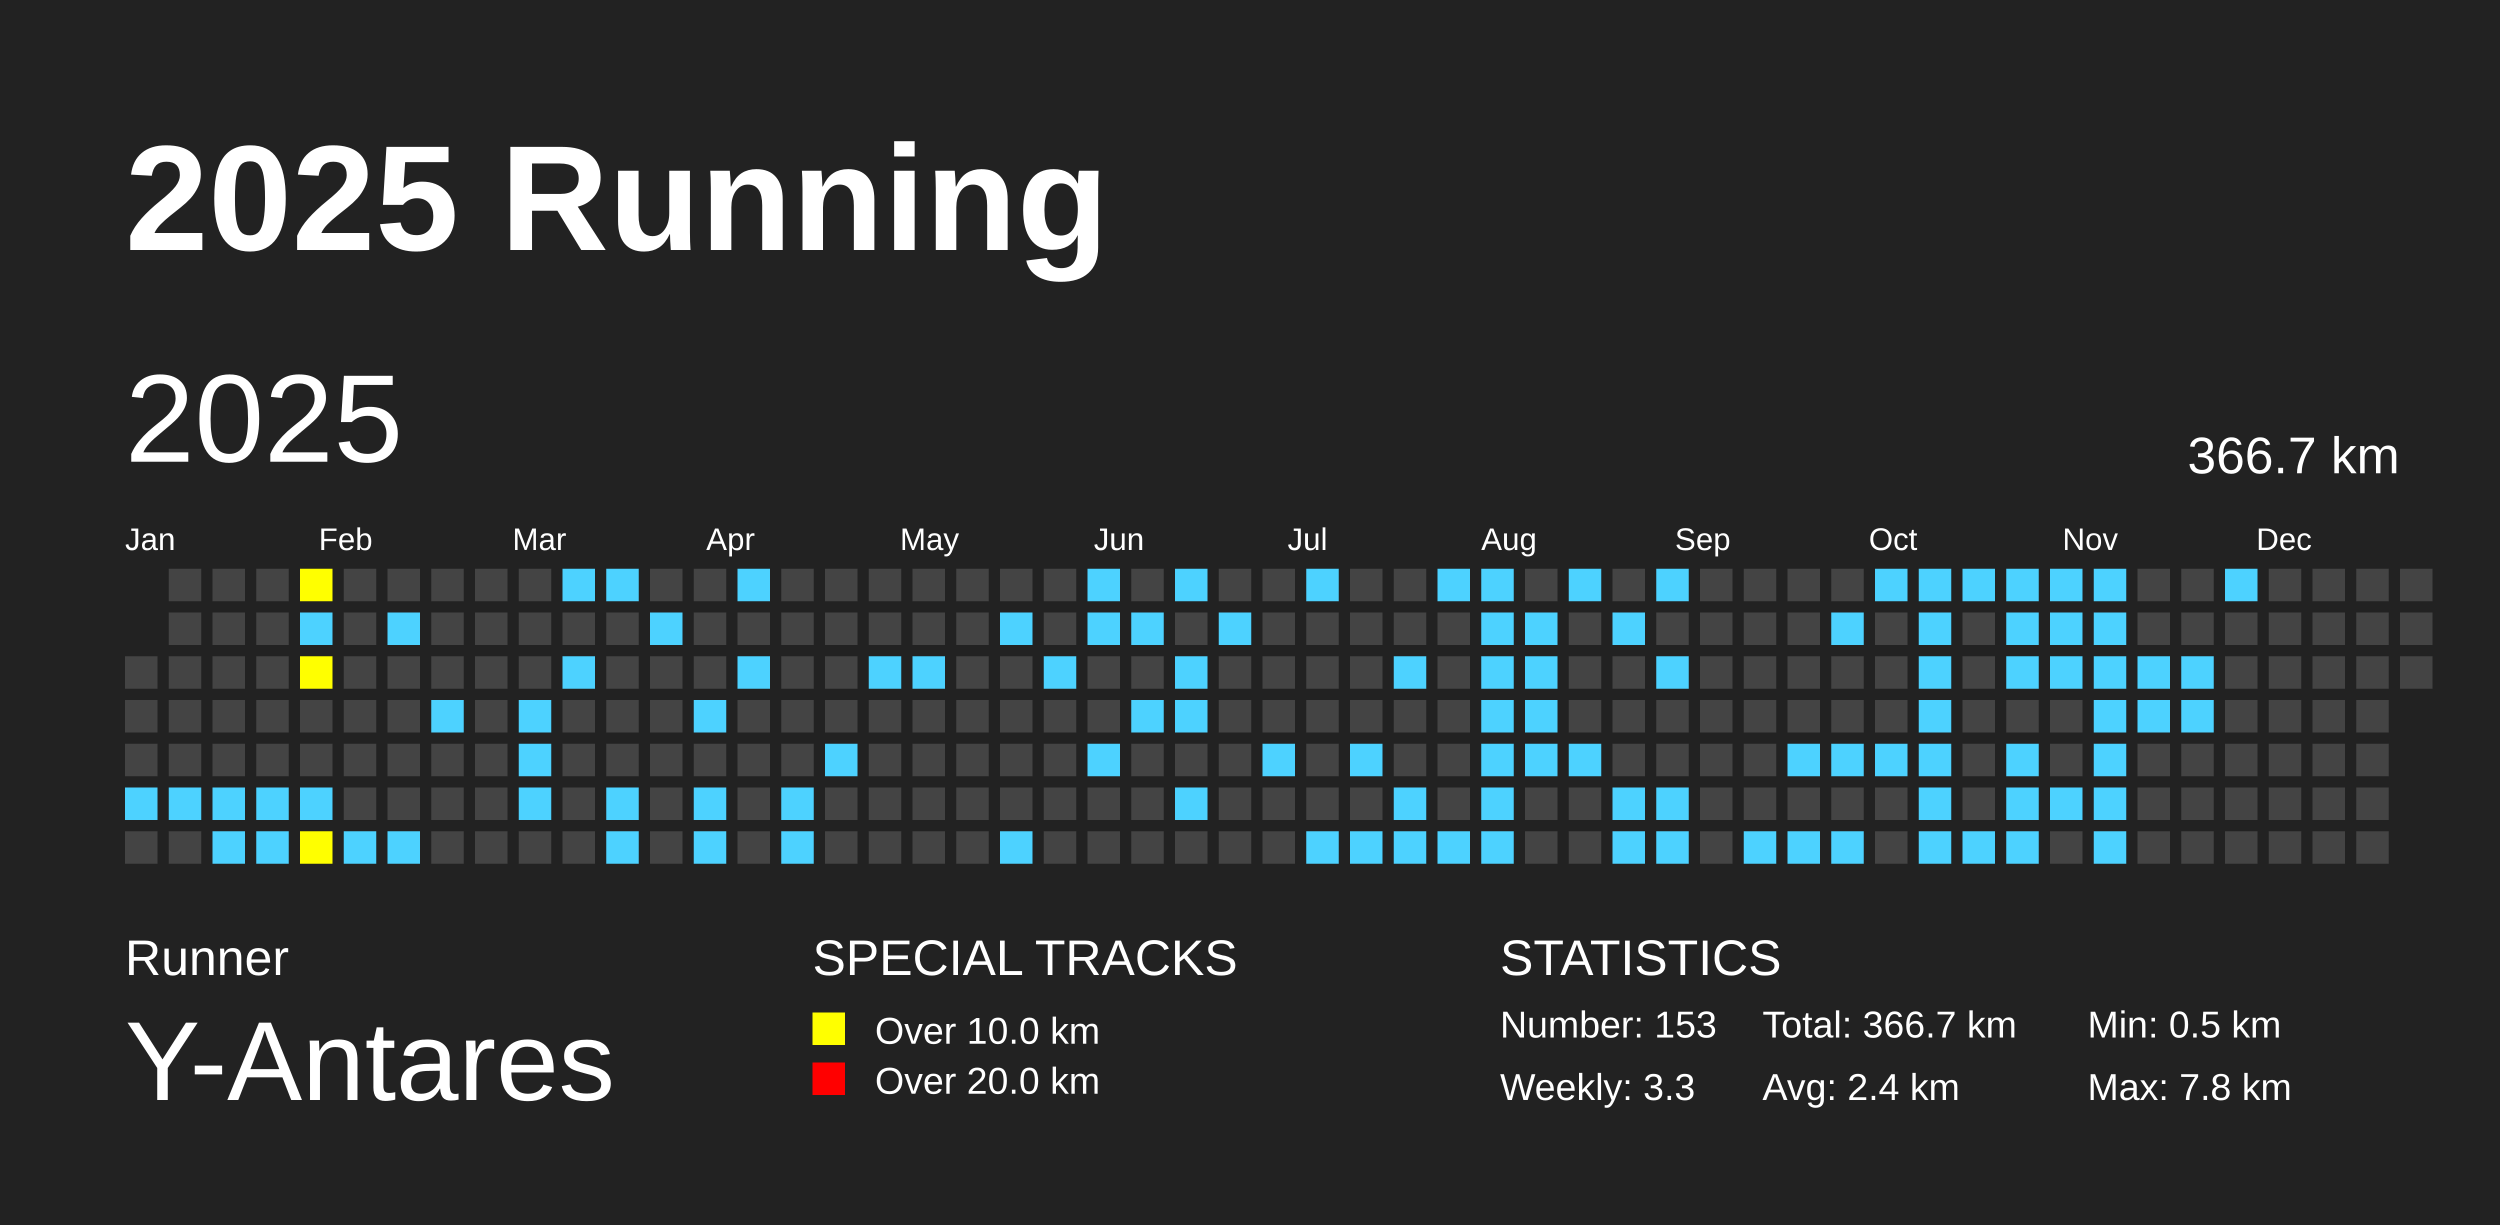
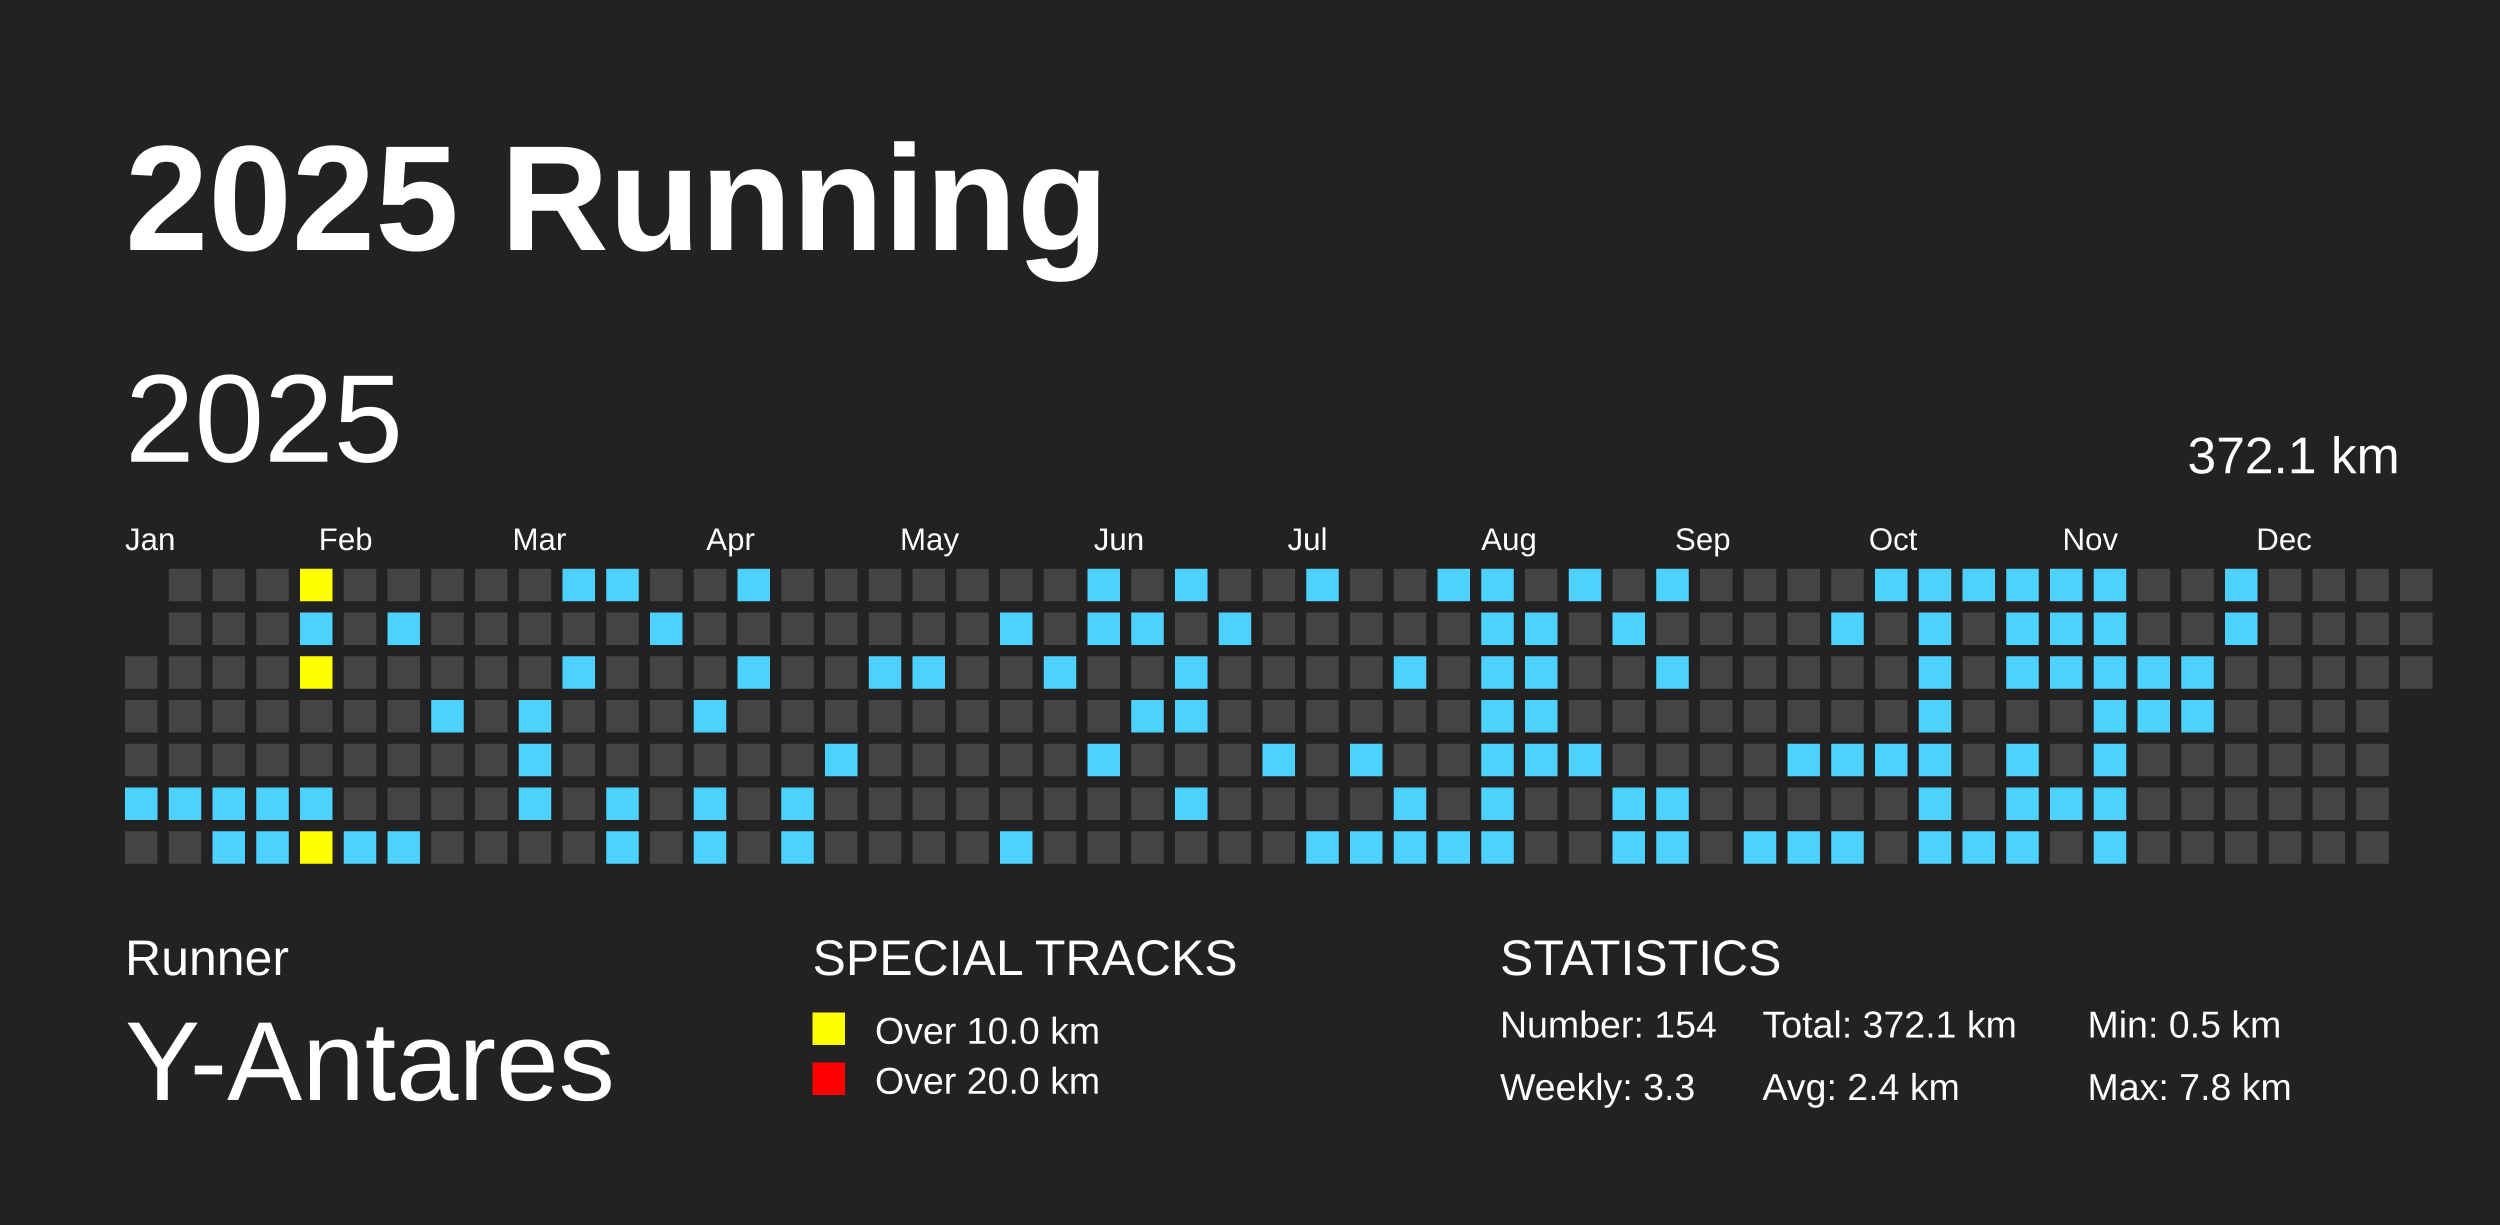
<svg xmlns="http://www.w3.org/2000/svg" baseProfile="full" height="98mm" version="1.1" viewBox="0,0,200,98" width="200mm">
  <defs />
  <rect fill="#222222" height="98" width="200" x="0" y="0" />
  <text fill="#FFFFFF" style="font-size:12px; font-family:Arial; font-weight:bold;" x="10" y="20">2025 Running</text>
  <text fill="#FFFFFF" style="font-size:4px; font-family:Arial" x="10" y="78">Runner</text>
  <text fill="#FFFFFF" style="font-size:9px; font-family:Arial" x="10" y="88">Y-Antares</text>
  <text fill="#FFFFFF" style="font-size:4px; font-family:Arial" x="65" y="78">SPECIAL TRACKS</text>
  <rect fill="yellow" height="2.6" width="2.6" x="65" y="81" />
  <text fill="#FFFFFF" style="font-size:3px; font-family:Arial" x="70" y="83.5">Over 10.0 km</text>
  <rect fill="red" height="2.6" width="2.6" x="65" y="85" />
  <text fill="#FFFFFF" style="font-size:3px; font-family:Arial" x="70" y="87.5">Over 20.0 km</text>
  <text fill="#FFFFFF" style="font-size:4px; font-family:Arial" x="120" y="78">STATISTICS</text>
-   <text fill="#FFFFFF" style="font-size:3px; font-family:Arial" x="120" y="83">Number: 153</text>
+   <text fill="#FFFFFF" style="font-size:3px; font-family:Arial" x="120" y="83">Number: 154</text>
  <text fill="#FFFFFF" style="font-size:3px; font-family:Arial" x="120" y="88">Weekly: 3.3</text>
-   <text fill="#FFFFFF" style="font-size:3px; font-family:Arial" x="141" y="83">Total: 366.7 km</text>
+   <text fill="#FFFFFF" style="font-size:3px; font-family:Arial" x="141" y="83">Total: 372.1 km</text>
  <text fill="#FFFFFF" style="font-size:3px; font-family:Arial" x="141" y="88">Avg: 2.4 km</text>
  <text fill="#FFFFFF" style="font-size:3px; font-family:Arial" x="167" y="83">Min: 0.5 km</text>
  <text fill="#FFFFFF" style="font-size:3px; font-family:Arial" x="167" y="88">Max: 7.8 km</text>
  <text dominant-baseline="hanging" fill="#FFFFFF" style="font-size:10.0px; font-family:Arial;" x="10" y="30">2025</text>
-   <text dominant-baseline="hanging" fill="#FFFFFF" style="font-size:4.125px; font-family:Arial;" x="175" y="35">366.7 km</text>
+   <text dominant-baseline="hanging" fill="#FFFFFF" style="font-size:4.125px; font-family:Arial;" x="175" y="35">372.1 km</text>
  <text fill="#FFFFFF" style="font-size:2.5px; font-family:Arial" x="10.0" y="44">Jan</text>
  <text fill="#FFFFFF" style="font-size:2.5px; font-family:Arial" x="25.5" y="44">Feb</text>
  <text fill="#FFFFFF" style="font-size:2.5px; font-family:Arial" x="41.0" y="44">Mar</text>
  <text fill="#FFFFFF" style="font-size:2.5px; font-family:Arial" x="56.5" y="44">Apr</text>
  <text fill="#FFFFFF" style="font-size:2.5px; font-family:Arial" x="72.0" y="44">May</text>
  <text fill="#FFFFFF" style="font-size:2.5px; font-family:Arial" x="87.5" y="44">Jun</text>
  <text fill="#FFFFFF" style="font-size:2.5px; font-family:Arial" x="103.0" y="44">Jul</text>
  <text fill="#FFFFFF" style="font-size:2.5px; font-family:Arial" x="118.5" y="44">Aug</text>
  <text fill="#FFFFFF" style="font-size:2.5px; font-family:Arial" x="134.0" y="44">Sep</text>
  <text fill="#FFFFFF" style="font-size:2.5px; font-family:Arial" x="149.5" y="44">Oct</text>
  <text fill="#FFFFFF" style="font-size:2.5px; font-family:Arial" x="165.0" y="44">Nov</text>
  <text fill="#FFFFFF" style="font-size:2.5px; font-family:Arial" x="180.5" y="44">Dec</text>
  <rect fill="#444444" height="2.6" width="2.6" x="10.0" y="52.5" />
  <rect fill="#444444" height="2.6" width="2.6" x="10.0" y="56.0" />
  <rect fill="#444444" height="2.6" width="2.6" x="10.0" y="59.5" />
  <rect fill="#4DD2FF" height="2.6" width="2.6" x="10.0" y="63.0" />
  <rect fill="#444444" height="2.6" width="2.6" x="10.0" y="66.5" />
  <rect fill="#444444" height="2.6" width="2.6" x="13.5" y="45.5" />
  <rect fill="#444444" height="2.6" width="2.6" x="13.5" y="49.0" />
  <rect fill="#444444" height="2.6" width="2.6" x="13.5" y="52.5" />
  <rect fill="#444444" height="2.6" width="2.6" x="13.5" y="56.0" />
  <rect fill="#444444" height="2.6" width="2.6" x="13.5" y="59.5" />
  <rect fill="#4DD2FF" height="2.6" width="2.6" x="13.5" y="63.0" />
  <rect fill="#444444" height="2.6" width="2.6" x="13.5" y="66.5" />
  <rect fill="#444444" height="2.6" width="2.6" x="17.0" y="45.5" />
  <rect fill="#444444" height="2.6" width="2.6" x="17.0" y="49.0" />
  <rect fill="#444444" height="2.6" width="2.6" x="17.0" y="52.5" />
  <rect fill="#444444" height="2.6" width="2.6" x="17.0" y="56.0" />
  <rect fill="#444444" height="2.6" width="2.6" x="17.0" y="59.5" />
  <rect fill="#4DD2FF" height="2.6" width="2.6" x="17.0" y="63.0" />
  <rect fill="#4DD2FF" height="2.6" width="2.6" x="17.0" y="66.5" />
  <rect fill="#444444" height="2.6" width="2.6" x="20.5" y="45.5" />
  <rect fill="#444444" height="2.6" width="2.6" x="20.5" y="49.0" />
  <rect fill="#444444" height="2.6" width="2.6" x="20.5" y="52.5" />
  <rect fill="#444444" height="2.6" width="2.6" x="20.5" y="56.0" />
  <rect fill="#444444" height="2.6" width="2.6" x="20.5" y="59.5" />
  <rect fill="#4DD2FF" height="2.6" width="2.6" x="20.5" y="63.0" />
  <rect fill="#4DD2FF" height="2.6" width="2.6" x="20.5" y="66.5" />
  <rect fill="yellow" height="2.6" width="2.6" x="24.0" y="45.5" />
  <rect fill="#4DD2FF" height="2.6" width="2.6" x="24.0" y="49.0" />
  <rect fill="yellow" height="2.6" width="2.6" x="24.0" y="52.5" />
  <rect fill="#444444" height="2.6" width="2.6" x="24.0" y="56.0" />
  <rect fill="#444444" height="2.6" width="2.6" x="24.0" y="59.5" />
  <rect fill="#4DD2FF" height="2.6" width="2.6" x="24.0" y="63.0" />
  <rect fill="yellow" height="2.6" width="2.6" x="24.0" y="66.5" />
  <rect fill="#444444" height="2.6" width="2.6" x="27.5" y="45.5" />
  <rect fill="#444444" height="2.6" width="2.6" x="27.5" y="49.0" />
  <rect fill="#444444" height="2.6" width="2.6" x="27.5" y="52.5" />
  <rect fill="#444444" height="2.6" width="2.6" x="27.5" y="56.0" />
  <rect fill="#444444" height="2.6" width="2.6" x="27.5" y="59.5" />
  <rect fill="#444444" height="2.6" width="2.6" x="27.5" y="63.0" />
  <rect fill="#4DD2FF" height="2.6" width="2.6" x="27.5" y="66.5" />
  <rect fill="#444444" height="2.6" width="2.6" x="31.0" y="45.5" />
  <rect fill="#4DD2FF" height="2.6" width="2.6" x="31.0" y="49.0" />
  <rect fill="#444444" height="2.6" width="2.6" x="31.0" y="52.5" />
  <rect fill="#444444" height="2.6" width="2.6" x="31.0" y="56.0" />
  <rect fill="#444444" height="2.6" width="2.6" x="31.0" y="59.5" />
  <rect fill="#444444" height="2.6" width="2.6" x="31.0" y="63.0" />
  <rect fill="#4DD2FF" height="2.6" width="2.6" x="31.0" y="66.5" />
  <rect fill="#444444" height="2.6" width="2.6" x="34.5" y="45.5" />
  <rect fill="#444444" height="2.6" width="2.6" x="34.5" y="49.0" />
  <rect fill="#444444" height="2.6" width="2.6" x="34.5" y="52.5" />
  <rect fill="#4DD2FF" height="2.6" width="2.6" x="34.5" y="56.0" />
  <rect fill="#444444" height="2.6" width="2.6" x="34.5" y="59.5" />
  <rect fill="#444444" height="2.6" width="2.6" x="34.5" y="63.0" />
  <rect fill="#444444" height="2.6" width="2.6" x="34.5" y="66.5" />
  <rect fill="#444444" height="2.6" width="2.6" x="38.0" y="45.5" />
  <rect fill="#444444" height="2.6" width="2.6" x="38.0" y="49.0" />
  <rect fill="#444444" height="2.6" width="2.6" x="38.0" y="52.5" />
  <rect fill="#444444" height="2.6" width="2.6" x="38.0" y="56.0" />
  <rect fill="#444444" height="2.6" width="2.6" x="38.0" y="59.5" />
  <rect fill="#444444" height="2.6" width="2.6" x="38.0" y="63.0" />
  <rect fill="#444444" height="2.6" width="2.6" x="38.0" y="66.5" />
  <rect fill="#444444" height="2.6" width="2.6" x="41.5" y="45.5" />
  <rect fill="#444444" height="2.6" width="2.6" x="41.5" y="49.0" />
  <rect fill="#444444" height="2.6" width="2.6" x="41.5" y="52.5" />
  <rect fill="#4DD2FF" height="2.6" width="2.6" x="41.5" y="56.0" />
  <rect fill="#4DD2FF" height="2.6" width="2.6" x="41.5" y="59.5" />
  <rect fill="#4DD2FF" height="2.6" width="2.6" x="41.5" y="63.0" />
  <rect fill="#444444" height="2.6" width="2.6" x="41.5" y="66.5" />
  <rect fill="#4DD2FF" height="2.6" width="2.6" x="45.0" y="45.5" />
  <rect fill="#444444" height="2.6" width="2.6" x="45.0" y="49.0" />
  <rect fill="#4DD2FF" height="2.6" width="2.6" x="45.0" y="52.5" />
  <rect fill="#444444" height="2.6" width="2.6" x="45.0" y="56.0" />
  <rect fill="#444444" height="2.6" width="2.6" x="45.0" y="59.5" />
  <rect fill="#444444" height="2.6" width="2.6" x="45.0" y="63.0" />
  <rect fill="#444444" height="2.6" width="2.6" x="45.0" y="66.5" />
  <rect fill="#4DD2FF" height="2.6" width="2.6" x="48.5" y="45.5" />
  <rect fill="#444444" height="2.6" width="2.6" x="48.5" y="49.0" />
  <rect fill="#444444" height="2.6" width="2.6" x="48.5" y="52.5" />
  <rect fill="#444444" height="2.6" width="2.6" x="48.5" y="56.0" />
  <rect fill="#444444" height="2.6" width="2.6" x="48.5" y="59.5" />
  <rect fill="#4DD2FF" height="2.6" width="2.6" x="48.5" y="63.0" />
  <rect fill="#4DD2FF" height="2.6" width="2.6" x="48.5" y="66.5" />
  <rect fill="#444444" height="2.6" width="2.6" x="52.0" y="45.5" />
  <rect fill="#4DD2FF" height="2.6" width="2.6" x="52.0" y="49.0" />
  <rect fill="#444444" height="2.6" width="2.6" x="52.0" y="52.5" />
  <rect fill="#444444" height="2.6" width="2.6" x="52.0" y="56.0" />
  <rect fill="#444444" height="2.6" width="2.6" x="52.0" y="59.5" />
  <rect fill="#444444" height="2.6" width="2.6" x="52.0" y="63.0" />
  <rect fill="#444444" height="2.6" width="2.6" x="52.0" y="66.5" />
  <rect fill="#444444" height="2.6" width="2.6" x="55.5" y="45.5" />
  <rect fill="#444444" height="2.6" width="2.6" x="55.5" y="49.0" />
  <rect fill="#444444" height="2.6" width="2.6" x="55.5" y="52.5" />
  <rect fill="#4DD2FF" height="2.6" width="2.6" x="55.5" y="56.0" />
  <rect fill="#444444" height="2.6" width="2.6" x="55.5" y="59.5" />
  <rect fill="#4DD2FF" height="2.6" width="2.6" x="55.5" y="63.0" />
  <rect fill="#4DD2FF" height="2.6" width="2.6" x="55.5" y="66.5" />
  <rect fill="#4DD2FF" height="2.6" width="2.6" x="59.0" y="45.5" />
  <rect fill="#444444" height="2.6" width="2.6" x="59.0" y="49.0" />
  <rect fill="#4DD2FF" height="2.6" width="2.6" x="59.0" y="52.5" />
  <rect fill="#444444" height="2.6" width="2.6" x="59.0" y="56.0" />
  <rect fill="#444444" height="2.6" width="2.6" x="59.0" y="59.5" />
  <rect fill="#444444" height="2.6" width="2.6" x="59.0" y="63.0" />
  <rect fill="#444444" height="2.6" width="2.6" x="59.0" y="66.5" />
  <rect fill="#444444" height="2.6" width="2.6" x="62.5" y="45.5" />
  <rect fill="#444444" height="2.6" width="2.6" x="62.5" y="49.0" />
  <rect fill="#444444" height="2.6" width="2.6" x="62.5" y="52.5" />
  <rect fill="#444444" height="2.6" width="2.6" x="62.5" y="56.0" />
  <rect fill="#444444" height="2.6" width="2.6" x="62.5" y="59.5" />
  <rect fill="#4DD2FF" height="2.6" width="2.6" x="62.5" y="63.0" />
  <rect fill="#4DD2FF" height="2.6" width="2.6" x="62.5" y="66.5" />
  <rect fill="#444444" height="2.6" width="2.6" x="66.0" y="45.5" />
  <rect fill="#444444" height="2.6" width="2.6" x="66.0" y="49.0" />
  <rect fill="#444444" height="2.6" width="2.6" x="66.0" y="52.5" />
  <rect fill="#444444" height="2.6" width="2.6" x="66.0" y="56.0" />
  <rect fill="#4DD2FF" height="2.6" width="2.6" x="66.0" y="59.5" />
  <rect fill="#444444" height="2.6" width="2.6" x="66.0" y="63.0" />
  <rect fill="#444444" height="2.6" width="2.6" x="66.0" y="66.5" />
  <rect fill="#444444" height="2.6" width="2.6" x="69.5" y="45.5" />
  <rect fill="#444444" height="2.6" width="2.6" x="69.5" y="49.0" />
  <rect fill="#4DD2FF" height="2.6" width="2.6" x="69.5" y="52.5" />
  <rect fill="#444444" height="2.6" width="2.6" x="69.5" y="56.0" />
  <rect fill="#444444" height="2.6" width="2.6" x="69.5" y="59.5" />
  <rect fill="#444444" height="2.6" width="2.6" x="69.5" y="63.0" />
  <rect fill="#444444" height="2.6" width="2.6" x="69.5" y="66.5" />
  <rect fill="#444444" height="2.6" width="2.6" x="73.0" y="45.5" />
  <rect fill="#444444" height="2.6" width="2.6" x="73.0" y="49.0" />
  <rect fill="#4DD2FF" height="2.6" width="2.6" x="73.0" y="52.5" />
  <rect fill="#444444" height="2.6" width="2.6" x="73.0" y="56.0" />
  <rect fill="#444444" height="2.6" width="2.6" x="73.0" y="59.5" />
  <rect fill="#444444" height="2.6" width="2.6" x="73.0" y="63.0" />
  <rect fill="#444444" height="2.6" width="2.6" x="73.0" y="66.5" />
  <rect fill="#444444" height="2.6" width="2.6" x="76.5" y="45.5" />
  <rect fill="#444444" height="2.6" width="2.6" x="76.5" y="49.0" />
  <rect fill="#444444" height="2.6" width="2.6" x="76.5" y="52.5" />
  <rect fill="#444444" height="2.6" width="2.6" x="76.5" y="56.0" />
  <rect fill="#444444" height="2.6" width="2.6" x="76.5" y="59.5" />
  <rect fill="#444444" height="2.6" width="2.6" x="76.5" y="63.0" />
  <rect fill="#444444" height="2.6" width="2.6" x="76.5" y="66.5" />
  <rect fill="#444444" height="2.6" width="2.6" x="80.0" y="45.5" />
  <rect fill="#4DD2FF" height="2.6" width="2.6" x="80.0" y="49.0" />
  <rect fill="#444444" height="2.6" width="2.6" x="80.0" y="52.5" />
  <rect fill="#444444" height="2.6" width="2.6" x="80.0" y="56.0" />
  <rect fill="#444444" height="2.6" width="2.6" x="80.0" y="59.5" />
  <rect fill="#444444" height="2.6" width="2.6" x="80.0" y="63.0" />
  <rect fill="#4DD2FF" height="2.6" width="2.6" x="80.0" y="66.5" />
  <rect fill="#444444" height="2.6" width="2.6" x="83.5" y="45.5" />
  <rect fill="#444444" height="2.6" width="2.6" x="83.5" y="49.0" />
  <rect fill="#4DD2FF" height="2.6" width="2.6" x="83.5" y="52.5" />
  <rect fill="#444444" height="2.6" width="2.6" x="83.5" y="56.0" />
  <rect fill="#444444" height="2.6" width="2.6" x="83.5" y="59.5" />
  <rect fill="#444444" height="2.6" width="2.6" x="83.5" y="63.0" />
  <rect fill="#444444" height="2.6" width="2.6" x="83.5" y="66.5" />
  <rect fill="#4DD2FF" height="2.6" width="2.6" x="87.0" y="45.5" />
  <rect fill="#4DD2FF" height="2.6" width="2.6" x="87.0" y="49.0" />
  <rect fill="#444444" height="2.6" width="2.6" x="87.0" y="52.5" />
  <rect fill="#444444" height="2.6" width="2.6" x="87.0" y="56.0" />
  <rect fill="#4DD2FF" height="2.6" width="2.6" x="87.0" y="59.5" />
  <rect fill="#444444" height="2.6" width="2.6" x="87.0" y="63.0" />
  <rect fill="#444444" height="2.6" width="2.6" x="87.0" y="66.5" />
  <rect fill="#444444" height="2.6" width="2.6" x="90.5" y="45.5" />
  <rect fill="#4DD2FF" height="2.6" width="2.6" x="90.5" y="49.0" />
  <rect fill="#444444" height="2.6" width="2.6" x="90.5" y="52.5" />
  <rect fill="#4DD2FF" height="2.6" width="2.6" x="90.5" y="56.0" />
  <rect fill="#444444" height="2.6" width="2.6" x="90.5" y="59.5" />
  <rect fill="#444444" height="2.6" width="2.6" x="90.5" y="63.0" />
  <rect fill="#444444" height="2.6" width="2.6" x="90.5" y="66.5" />
  <rect fill="#4DD2FF" height="2.6" width="2.6" x="94.0" y="45.5" />
  <rect fill="#444444" height="2.6" width="2.6" x="94.0" y="49.0" />
  <rect fill="#4DD2FF" height="2.6" width="2.6" x="94.0" y="52.5" />
  <rect fill="#4DD2FF" height="2.6" width="2.6" x="94.0" y="56.0" />
  <rect fill="#444444" height="2.6" width="2.6" x="94.0" y="59.5" />
  <rect fill="#4DD2FF" height="2.6" width="2.6" x="94.0" y="63.0" />
  <rect fill="#444444" height="2.6" width="2.6" x="94.0" y="66.5" />
  <rect fill="#444444" height="2.6" width="2.6" x="97.5" y="45.5" />
  <rect fill="#4DD2FF" height="2.6" width="2.6" x="97.5" y="49.0" />
  <rect fill="#444444" height="2.6" width="2.6" x="97.5" y="52.5" />
  <rect fill="#444444" height="2.6" width="2.6" x="97.5" y="56.0" />
  <rect fill="#444444" height="2.6" width="2.6" x="97.5" y="59.5" />
  <rect fill="#444444" height="2.6" width="2.6" x="97.5" y="63.0" />
  <rect fill="#444444" height="2.6" width="2.6" x="97.5" y="66.5" />
  <rect fill="#444444" height="2.6" width="2.6" x="101.0" y="45.5" />
  <rect fill="#444444" height="2.6" width="2.6" x="101.0" y="49.0" />
  <rect fill="#444444" height="2.6" width="2.6" x="101.0" y="52.5" />
  <rect fill="#444444" height="2.6" width="2.6" x="101.0" y="56.0" />
  <rect fill="#4DD2FF" height="2.6" width="2.6" x="101.0" y="59.5" />
  <rect fill="#444444" height="2.6" width="2.6" x="101.0" y="63.0" />
  <rect fill="#444444" height="2.6" width="2.6" x="101.0" y="66.5" />
  <rect fill="#4DD2FF" height="2.6" width="2.6" x="104.5" y="45.5" />
  <rect fill="#444444" height="2.6" width="2.6" x="104.5" y="49.0" />
  <rect fill="#444444" height="2.6" width="2.6" x="104.5" y="52.5" />
  <rect fill="#444444" height="2.6" width="2.6" x="104.5" y="56.0" />
  <rect fill="#444444" height="2.6" width="2.6" x="104.5" y="59.5" />
  <rect fill="#444444" height="2.6" width="2.6" x="104.5" y="63.0" />
  <rect fill="#4DD2FF" height="2.6" width="2.6" x="104.5" y="66.5" />
  <rect fill="#444444" height="2.6" width="2.6" x="108.0" y="45.5" />
  <rect fill="#444444" height="2.6" width="2.6" x="108.0" y="49.0" />
  <rect fill="#444444" height="2.6" width="2.6" x="108.0" y="52.5" />
  <rect fill="#444444" height="2.6" width="2.6" x="108.0" y="56.0" />
  <rect fill="#4DD2FF" height="2.6" width="2.6" x="108.0" y="59.5" />
  <rect fill="#444444" height="2.6" width="2.6" x="108.0" y="63.0" />
  <rect fill="#4DD2FF" height="2.6" width="2.6" x="108.0" y="66.5" />
  <rect fill="#444444" height="2.6" width="2.6" x="111.5" y="45.5" />
  <rect fill="#444444" height="2.6" width="2.6" x="111.5" y="49.0" />
  <rect fill="#4DD2FF" height="2.6" width="2.6" x="111.5" y="52.5" />
  <rect fill="#444444" height="2.6" width="2.6" x="111.5" y="56.0" />
  <rect fill="#444444" height="2.6" width="2.6" x="111.5" y="59.5" />
  <rect fill="#4DD2FF" height="2.6" width="2.6" x="111.5" y="63.0" />
  <rect fill="#4DD2FF" height="2.6" width="2.6" x="111.5" y="66.5" />
  <rect fill="#4DD2FF" height="2.6" width="2.6" x="115.0" y="45.5" />
  <rect fill="#444444" height="2.6" width="2.6" x="115.0" y="49.0" />
  <rect fill="#444444" height="2.6" width="2.6" x="115.0" y="52.5" />
  <rect fill="#444444" height="2.6" width="2.6" x="115.0" y="56.0" />
  <rect fill="#444444" height="2.6" width="2.6" x="115.0" y="59.5" />
  <rect fill="#444444" height="2.6" width="2.6" x="115.0" y="63.0" />
  <rect fill="#4DD2FF" height="2.6" width="2.6" x="115.0" y="66.5" />
  <rect fill="#4DD2FF" height="2.6" width="2.6" x="118.5" y="45.5" />
  <rect fill="#4DD2FF" height="2.6" width="2.6" x="118.5" y="49.0" />
  <rect fill="#4DD2FF" height="2.6" width="2.6" x="118.5" y="52.5" />
  <rect fill="#4DD2FF" height="2.6" width="2.6" x="118.5" y="56.0" />
  <rect fill="#4DD2FF" height="2.6" width="2.6" x="118.5" y="59.5" />
  <rect fill="#4DD2FF" height="2.6" width="2.6" x="118.5" y="63.0" />
  <rect fill="#4DD2FF" height="2.6" width="2.6" x="118.5" y="66.5" />
  <rect fill="#444444" height="2.6" width="2.6" x="122.0" y="45.5" />
  <rect fill="#4DD2FF" height="2.6" width="2.6" x="122.0" y="49.0" />
  <rect fill="#4DD2FF" height="2.6" width="2.6" x="122.0" y="52.5" />
  <rect fill="#4DD2FF" height="2.6" width="2.6" x="122.0" y="56.0" />
  <rect fill="#4DD2FF" height="2.6" width="2.6" x="122.0" y="59.5" />
  <rect fill="#444444" height="2.6" width="2.6" x="122.0" y="63.0" />
  <rect fill="#444444" height="2.6" width="2.6" x="122.0" y="66.5" />
  <rect fill="#4DD2FF" height="2.6" width="2.6" x="125.5" y="45.5" />
  <rect fill="#444444" height="2.6" width="2.6" x="125.5" y="49.0" />
  <rect fill="#444444" height="2.6" width="2.6" x="125.5" y="52.5" />
  <rect fill="#444444" height="2.6" width="2.6" x="125.5" y="56.0" />
  <rect fill="#4DD2FF" height="2.6" width="2.6" x="125.5" y="59.5" />
  <rect fill="#444444" height="2.6" width="2.6" x="125.5" y="63.0" />
  <rect fill="#444444" height="2.6" width="2.6" x="125.5" y="66.5" />
  <rect fill="#444444" height="2.6" width="2.6" x="129.0" y="45.5" />
  <rect fill="#4DD2FF" height="2.6" width="2.6" x="129.0" y="49.0" />
  <rect fill="#444444" height="2.6" width="2.6" x="129.0" y="52.5" />
  <rect fill="#444444" height="2.6" width="2.6" x="129.0" y="56.0" />
  <rect fill="#444444" height="2.6" width="2.6" x="129.0" y="59.5" />
  <rect fill="#4DD2FF" height="2.6" width="2.6" x="129.0" y="63.0" />
  <rect fill="#4DD2FF" height="2.6" width="2.6" x="129.0" y="66.5" />
  <rect fill="#4DD2FF" height="2.6" width="2.6" x="132.5" y="45.5" />
  <rect fill="#444444" height="2.6" width="2.6" x="132.5" y="49.0" />
  <rect fill="#4DD2FF" height="2.6" width="2.6" x="132.5" y="52.5" />
  <rect fill="#444444" height="2.6" width="2.6" x="132.5" y="56.0" />
  <rect fill="#444444" height="2.6" width="2.6" x="132.5" y="59.5" />
  <rect fill="#4DD2FF" height="2.6" width="2.6" x="132.5" y="63.0" />
  <rect fill="#4DD2FF" height="2.6" width="2.6" x="132.5" y="66.5" />
  <rect fill="#444444" height="2.6" width="2.6" x="136.0" y="45.5" />
  <rect fill="#444444" height="2.6" width="2.6" x="136.0" y="49.0" />
  <rect fill="#444444" height="2.6" width="2.6" x="136.0" y="52.5" />
  <rect fill="#444444" height="2.6" width="2.6" x="136.0" y="56.0" />
  <rect fill="#444444" height="2.6" width="2.6" x="136.0" y="59.5" />
  <rect fill="#444444" height="2.6" width="2.6" x="136.0" y="63.0" />
  <rect fill="#444444" height="2.6" width="2.6" x="136.0" y="66.5" />
  <rect fill="#444444" height="2.6" width="2.6" x="139.5" y="45.5" />
  <rect fill="#444444" height="2.6" width="2.6" x="139.5" y="49.0" />
  <rect fill="#444444" height="2.6" width="2.6" x="139.5" y="52.5" />
  <rect fill="#444444" height="2.6" width="2.6" x="139.5" y="56.0" />
  <rect fill="#444444" height="2.6" width="2.6" x="139.5" y="59.5" />
  <rect fill="#444444" height="2.6" width="2.6" x="139.5" y="63.0" />
  <rect fill="#4DD2FF" height="2.6" width="2.6" x="139.5" y="66.5" />
  <rect fill="#444444" height="2.6" width="2.6" x="143.0" y="45.5" />
  <rect fill="#444444" height="2.6" width="2.6" x="143.0" y="49.0" />
  <rect fill="#444444" height="2.6" width="2.6" x="143.0" y="52.5" />
  <rect fill="#444444" height="2.6" width="2.6" x="143.0" y="56.0" />
  <rect fill="#4DD2FF" height="2.6" width="2.6" x="143.0" y="59.5" />
  <rect fill="#444444" height="2.6" width="2.6" x="143.0" y="63.0" />
  <rect fill="#4DD2FF" height="2.6" width="2.6" x="143.0" y="66.5" />
  <rect fill="#444444" height="2.6" width="2.6" x="146.5" y="45.5" />
  <rect fill="#4DD2FF" height="2.6" width="2.6" x="146.5" y="49.0" />
  <rect fill="#444444" height="2.6" width="2.6" x="146.5" y="52.5" />
  <rect fill="#444444" height="2.6" width="2.6" x="146.5" y="56.0" />
  <rect fill="#4DD2FF" height="2.6" width="2.6" x="146.5" y="59.5" />
  <rect fill="#444444" height="2.6" width="2.6" x="146.5" y="63.0" />
  <rect fill="#4DD2FF" height="2.6" width="2.6" x="146.5" y="66.5" />
  <rect fill="#4DD2FF" height="2.6" width="2.6" x="150.0" y="45.5" />
  <rect fill="#444444" height="2.6" width="2.6" x="150.0" y="49.0" />
  <rect fill="#444444" height="2.6" width="2.6" x="150.0" y="52.5" />
  <rect fill="#444444" height="2.6" width="2.6" x="150.0" y="56.0" />
  <rect fill="#4DD2FF" height="2.6" width="2.6" x="150.0" y="59.5" />
  <rect fill="#444444" height="2.6" width="2.6" x="150.0" y="63.0" />
  <rect fill="#444444" height="2.6" width="2.6" x="150.0" y="66.5" />
  <rect fill="#4DD2FF" height="2.6" width="2.6" x="153.5" y="45.5" />
  <rect fill="#4DD2FF" height="2.6" width="2.6" x="153.5" y="49.0" />
  <rect fill="#4DD2FF" height="2.6" width="2.6" x="153.5" y="52.5" />
  <rect fill="#4DD2FF" height="2.6" width="2.6" x="153.5" y="56.0" />
  <rect fill="#4DD2FF" height="2.6" width="2.6" x="153.5" y="59.5" />
  <rect fill="#4DD2FF" height="2.6" width="2.6" x="153.5" y="63.0" />
  <rect fill="#4DD2FF" height="2.6" width="2.6" x="153.5" y="66.5" />
  <rect fill="#4DD2FF" height="2.6" width="2.6" x="157.0" y="45.5" />
  <rect fill="#444444" height="2.6" width="2.6" x="157.0" y="49.0" />
  <rect fill="#444444" height="2.6" width="2.6" x="157.0" y="52.5" />
  <rect fill="#444444" height="2.6" width="2.6" x="157.0" y="56.0" />
  <rect fill="#444444" height="2.6" width="2.6" x="157.0" y="59.5" />
  <rect fill="#444444" height="2.6" width="2.6" x="157.0" y="63.0" />
  <rect fill="#4DD2FF" height="2.6" width="2.6" x="157.0" y="66.5" />
  <rect fill="#4DD2FF" height="2.6" width="2.6" x="160.5" y="45.5" />
  <rect fill="#4DD2FF" height="2.6" width="2.6" x="160.5" y="49.0" />
  <rect fill="#4DD2FF" height="2.6" width="2.6" x="160.5" y="52.5" />
  <rect fill="#444444" height="2.6" width="2.6" x="160.5" y="56.0" />
  <rect fill="#4DD2FF" height="2.6" width="2.6" x="160.5" y="59.5" />
  <rect fill="#4DD2FF" height="2.6" width="2.6" x="160.5" y="63.0" />
  <rect fill="#4DD2FF" height="2.6" width="2.6" x="160.5" y="66.5" />
  <rect fill="#4DD2FF" height="2.6" width="2.6" x="164.0" y="45.5" />
  <rect fill="#4DD2FF" height="2.6" width="2.6" x="164.0" y="49.0" />
  <rect fill="#4DD2FF" height="2.6" width="2.6" x="164.0" y="52.5" />
  <rect fill="#444444" height="2.6" width="2.6" x="164.0" y="56.0" />
  <rect fill="#444444" height="2.6" width="2.6" x="164.0" y="59.5" />
  <rect fill="#4DD2FF" height="2.6" width="2.6" x="164.0" y="63.0" />
  <rect fill="#444444" height="2.6" width="2.6" x="164.0" y="66.5" />
  <rect fill="#4DD2FF" height="2.6" width="2.6" x="167.5" y="45.5" />
  <rect fill="#4DD2FF" height="2.6" width="2.6" x="167.5" y="49.0" />
  <rect fill="#4DD2FF" height="2.6" width="2.6" x="167.5" y="52.5" />
  <rect fill="#4DD2FF" height="2.6" width="2.6" x="167.5" y="56.0" />
  <rect fill="#4DD2FF" height="2.6" width="2.6" x="167.5" y="59.5" />
  <rect fill="#4DD2FF" height="2.6" width="2.6" x="167.5" y="63.0" />
  <rect fill="#4DD2FF" height="2.6" width="2.6" x="167.5" y="66.5" />
  <rect fill="#444444" height="2.6" width="2.6" x="171.0" y="45.5" />
  <rect fill="#444444" height="2.6" width="2.6" x="171.0" y="49.0" />
  <rect fill="#4DD2FF" height="2.6" width="2.6" x="171.0" y="52.5" />
  <rect fill="#4DD2FF" height="2.6" width="2.6" x="171.0" y="56.0" />
  <rect fill="#444444" height="2.6" width="2.6" x="171.0" y="59.5" />
  <rect fill="#444444" height="2.6" width="2.6" x="171.0" y="63.0" />
  <rect fill="#444444" height="2.6" width="2.6" x="171.0" y="66.5" />
  <rect fill="#444444" height="2.6" width="2.6" x="174.5" y="45.5" />
  <rect fill="#444444" height="2.6" width="2.6" x="174.5" y="49.0" />
  <rect fill="#4DD2FF" height="2.6" width="2.6" x="174.5" y="52.5" />
  <rect fill="#4DD2FF" height="2.6" width="2.6" x="174.5" y="56.0" />
  <rect fill="#444444" height="2.6" width="2.6" x="174.5" y="59.5" />
  <rect fill="#444444" height="2.6" width="2.6" x="174.5" y="63.0" />
  <rect fill="#444444" height="2.6" width="2.6" x="174.5" y="66.5" />
  <rect fill="#4DD2FF" height="2.6" width="2.6" x="178.0" y="45.5" />
-   <rect fill="#444444" height="2.6" width="2.6" x="178.0" y="49.0" />
+   <rect fill="#4DD2FF" height="2.6" width="2.6" x="178.0" y="49.0" />
  <rect fill="#444444" height="2.6" width="2.6" x="178.0" y="52.5" />
  <rect fill="#444444" height="2.6" width="2.6" x="178.0" y="56.0" />
  <rect fill="#444444" height="2.6" width="2.6" x="178.0" y="59.5" />
  <rect fill="#444444" height="2.6" width="2.6" x="178.0" y="63.0" />
  <rect fill="#444444" height="2.6" width="2.6" x="178.0" y="66.5" />
  <rect fill="#444444" height="2.6" width="2.6" x="181.5" y="45.5" />
  <rect fill="#444444" height="2.6" width="2.6" x="181.5" y="49.0" />
  <rect fill="#444444" height="2.6" width="2.6" x="181.5" y="52.5" />
  <rect fill="#444444" height="2.6" width="2.6" x="181.5" y="56.0" />
  <rect fill="#444444" height="2.6" width="2.6" x="181.5" y="59.5" />
  <rect fill="#444444" height="2.6" width="2.6" x="181.5" y="63.0" />
  <rect fill="#444444" height="2.6" width="2.6" x="181.5" y="66.5" />
  <rect fill="#444444" height="2.6" width="2.6" x="185.0" y="45.5" />
  <rect fill="#444444" height="2.6" width="2.6" x="185.0" y="49.0" />
  <rect fill="#444444" height="2.6" width="2.6" x="185.0" y="52.5" />
  <rect fill="#444444" height="2.6" width="2.6" x="185.0" y="56.0" />
  <rect fill="#444444" height="2.6" width="2.6" x="185.0" y="59.5" />
  <rect fill="#444444" height="2.6" width="2.6" x="185.0" y="63.0" />
  <rect fill="#444444" height="2.6" width="2.6" x="185.0" y="66.5" />
  <rect fill="#444444" height="2.6" width="2.6" x="188.5" y="45.5" />
  <rect fill="#444444" height="2.6" width="2.6" x="188.5" y="49.0" />
  <rect fill="#444444" height="2.6" width="2.6" x="188.5" y="52.5" />
  <rect fill="#444444" height="2.6" width="2.6" x="188.5" y="56.0" />
  <rect fill="#444444" height="2.6" width="2.6" x="188.5" y="59.5" />
  <rect fill="#444444" height="2.6" width="2.6" x="188.5" y="63.0" />
  <rect fill="#444444" height="2.6" width="2.6" x="188.5" y="66.5" />
  <rect fill="#444444" height="2.6" width="2.6" x="192.0" y="45.5" />
  <rect fill="#444444" height="2.6" width="2.6" x="192.0" y="49.0" />
  <rect fill="#444444" height="2.6" width="2.6" x="192.0" y="52.5" />
</svg>
